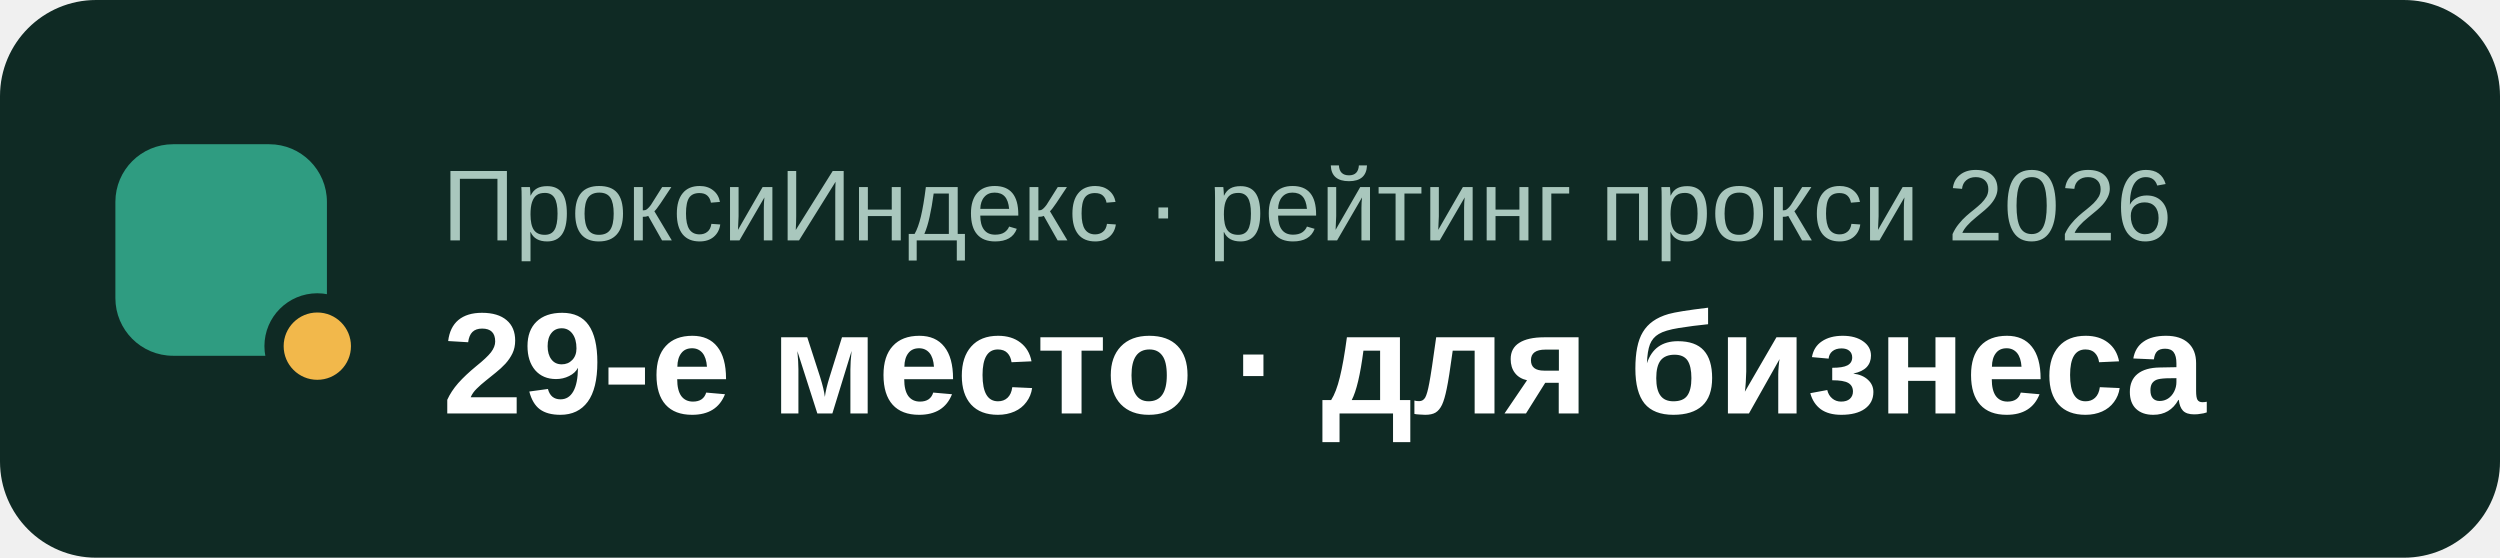
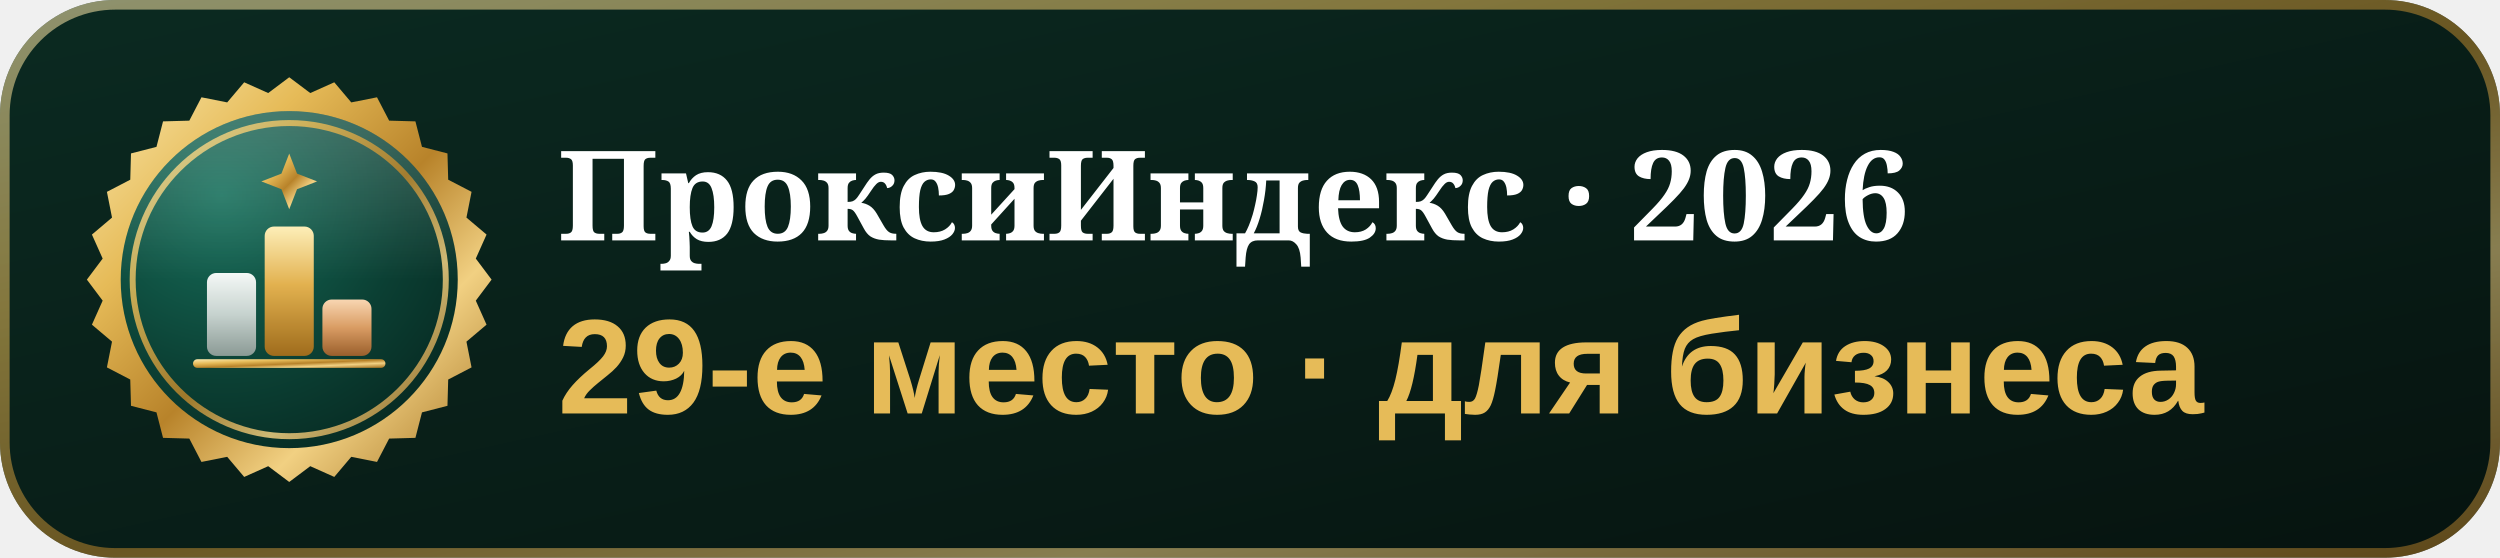
<svg xmlns="http://www.w3.org/2000/svg" width="260" height="58" viewBox="0 0 260 58" role="img" aria-label="29-е место — ПроксиИндекс 2026">
-   <rect width="260" height="58" rx="10" fill="#0f2a24" />
-   <rect x="12" y="15" width="22" height="22" rx="6" fill="#2f9c81" />
-   <circle cx="33" cy="36" r="4.5" fill="#f2b84b" stroke="#0f2a24" stroke-width="2" />
-   <text x="46" y="25" font-family="Golos Text,Arial,sans-serif" font-size="10.5" fill="#a9c7bd">ПроксиИндекс · рейтинг прокси 2026</text>
-   <text x="46" y="43" font-family="Golos Text,Arial,sans-serif" font-size="15" font-weight="700" fill="#ffffff">29-е место · для бизнеса</text>
+   <defs>
+     <linearGradient id="bgold" x1="0" y1="0" x2="1" y2="1">
+       <stop offset="0" stop-color="#fbeab0" />
+       <stop offset=".28" stop-color="#e6bb58" />
+       <stop offset=".52" stop-color="#b8832a" />
+       <stop offset=".72" stop-color="#f1d082" />
+       <stop offset="1" stop-color="#a26f1e" />
+     </linearGradient>
+     <linearGradient id="bgoldv" x1="0" y1="0" x2="0" y2="1">
+       <stop offset="0" stop-color="#fdeeb8" />
+       <stop offset=".45" stop-color="#e2b14f" />
+       <stop offset="1" stop-color="#9f6c1c" />
+     </linearGradient>
+     <linearGradient id="bsilv" x1="0" y1="0" x2="0" y2="1">
+       <stop offset="0" stop-color="#f4f8f6" />
+       <stop offset=".5" stop-color="#c6d2ce" />
+       <stop offset="1" stop-color="#8b9a95" />
+     </linearGradient>
+     <linearGradient id="bbron" x1="0" y1="0" x2="0" y2="1">
+       <stop offset="0" stop-color="#f8d6b2" />
+       <stop offset=".5" stop-color="#d99c63" />
+       <stop offset="1" stop-color="#9a5f2c" />
+     </linearGradient>
+     <radialGradient id="bemer" cx=".3" cy=".25" r="1">
+       <stop offset="0" stop-color="#17705c" />
+       <stop offset=".55" stop-color="#0b3f33" />
+       <stop offset="1" stop-color="#05201a" />
+     </radialGradient>
+     <linearGradient id="bshine" x1="0" y1="0" x2="0" y2="1">
+       <stop offset="0" stop-color="#fff" stop-opacity=".22" />
+       <stop offset=".5" stop-color="#fff" stop-opacity="0" />
+     </linearGradient>
+     <linearGradient id="bbg" x1="0" y1="0" x2="1" y2="1">
+       <stop offset="0" stop-color="#0b2a21" />
+       <stop offset="1" stop-color="#06130f" />
+     </linearGradient>
+   </defs>
+   <rect width="260" height="58" rx="12" fill="url(#bbg)" />
+   <rect x=".5" y=".5" width="259" height="57" rx="11.5" fill="none" stroke="url(#bgold)" stroke-opacity=".55" />
+   <g transform="translate(8 7) scale(.69)">
+     <polygon points="62.50,32.00 60.12,35.17 61.74,38.79 58.71,41.35 59.48,45.23 55.96,47.06 55.85,51.02 52.01,52.01 51.02,55.85 47.06,55.96 45.23,59.48 41.35,58.71 38.79,61.74 35.17,60.12 32.00,62.50 28.83,60.12 25.21,61.74 22.65,58.71 18.77,59.48 16.94,55.96 12.98,55.85 11.99,52.01 8.15,51.02 8.04,47.06 4.52,45.23 5.29,41.35 2.26,38.79 3.88,35.17 1.50,32.00 3.88,28.83 2.26,25.21 5.29,22.65 4.52,18.77 8.04,16.94 8.15,12.98 11.99,11.99 12.98,8.15 16.94,8.04 18.77,4.52 22.65,5.29 25.21,2.26 28.83,3.88 32.00,1.50 35.17,3.88 38.79,2.26 41.35,5.29 45.23,4.52 47.06,8.04 51.02,8.15 52.01,11.99 55.85,12.98 55.96,16.94 59.48,18.77 58.71,22.65 61.74,25.21 60.12,28.83" fill="url(#bgold)" />
+     <circle cx="32" cy="32" r="25.4" fill="url(#bemer)" />
+     <circle cx="32" cy="32" r="25.4" fill="url(#bshine)" />
+     <circle cx="32" cy="32" r="23.6" fill="none" stroke="url(#bgold)" stroke-width=".9" stroke-opacity=".85" />
+     <rect x="19.6" y="31" width="7.4" height="12.5" rx="1.4" fill="url(#bsilv)" />
+     <rect x="28.3" y="24" width="7.4" height="19.5" rx="1.4" fill="url(#bgoldv)" />
+     <rect x="37" y="35" width="7.4" height="8.5" rx="1.4" fill="url(#bbron)" />
+     <rect x="17.5" y="44" width="29" height="1.3" rx=".65" fill="url(#bgold)" />
+     <path d="M32 13.0 L33.176 16.024 L36.2 17.2 L33.176 18.376 L32 21.4 L30.824 18.376 L27.8 17.2 L30.824 16.024Z" fill="url(#bgold)" />
+   </g>
+   <text x="58" y="25" font-family="Playfair Display,Georgia,serif" font-size="13" font-weight="800" fill="#ffffff">ПроксиИндекс · 2026</text>
+   <text x="58" y="43" font-family="Golos Text,Arial,sans-serif" font-size="14" font-weight="700" fill="#e6bb58">29-е место · для бизнеса</text>
</svg>
